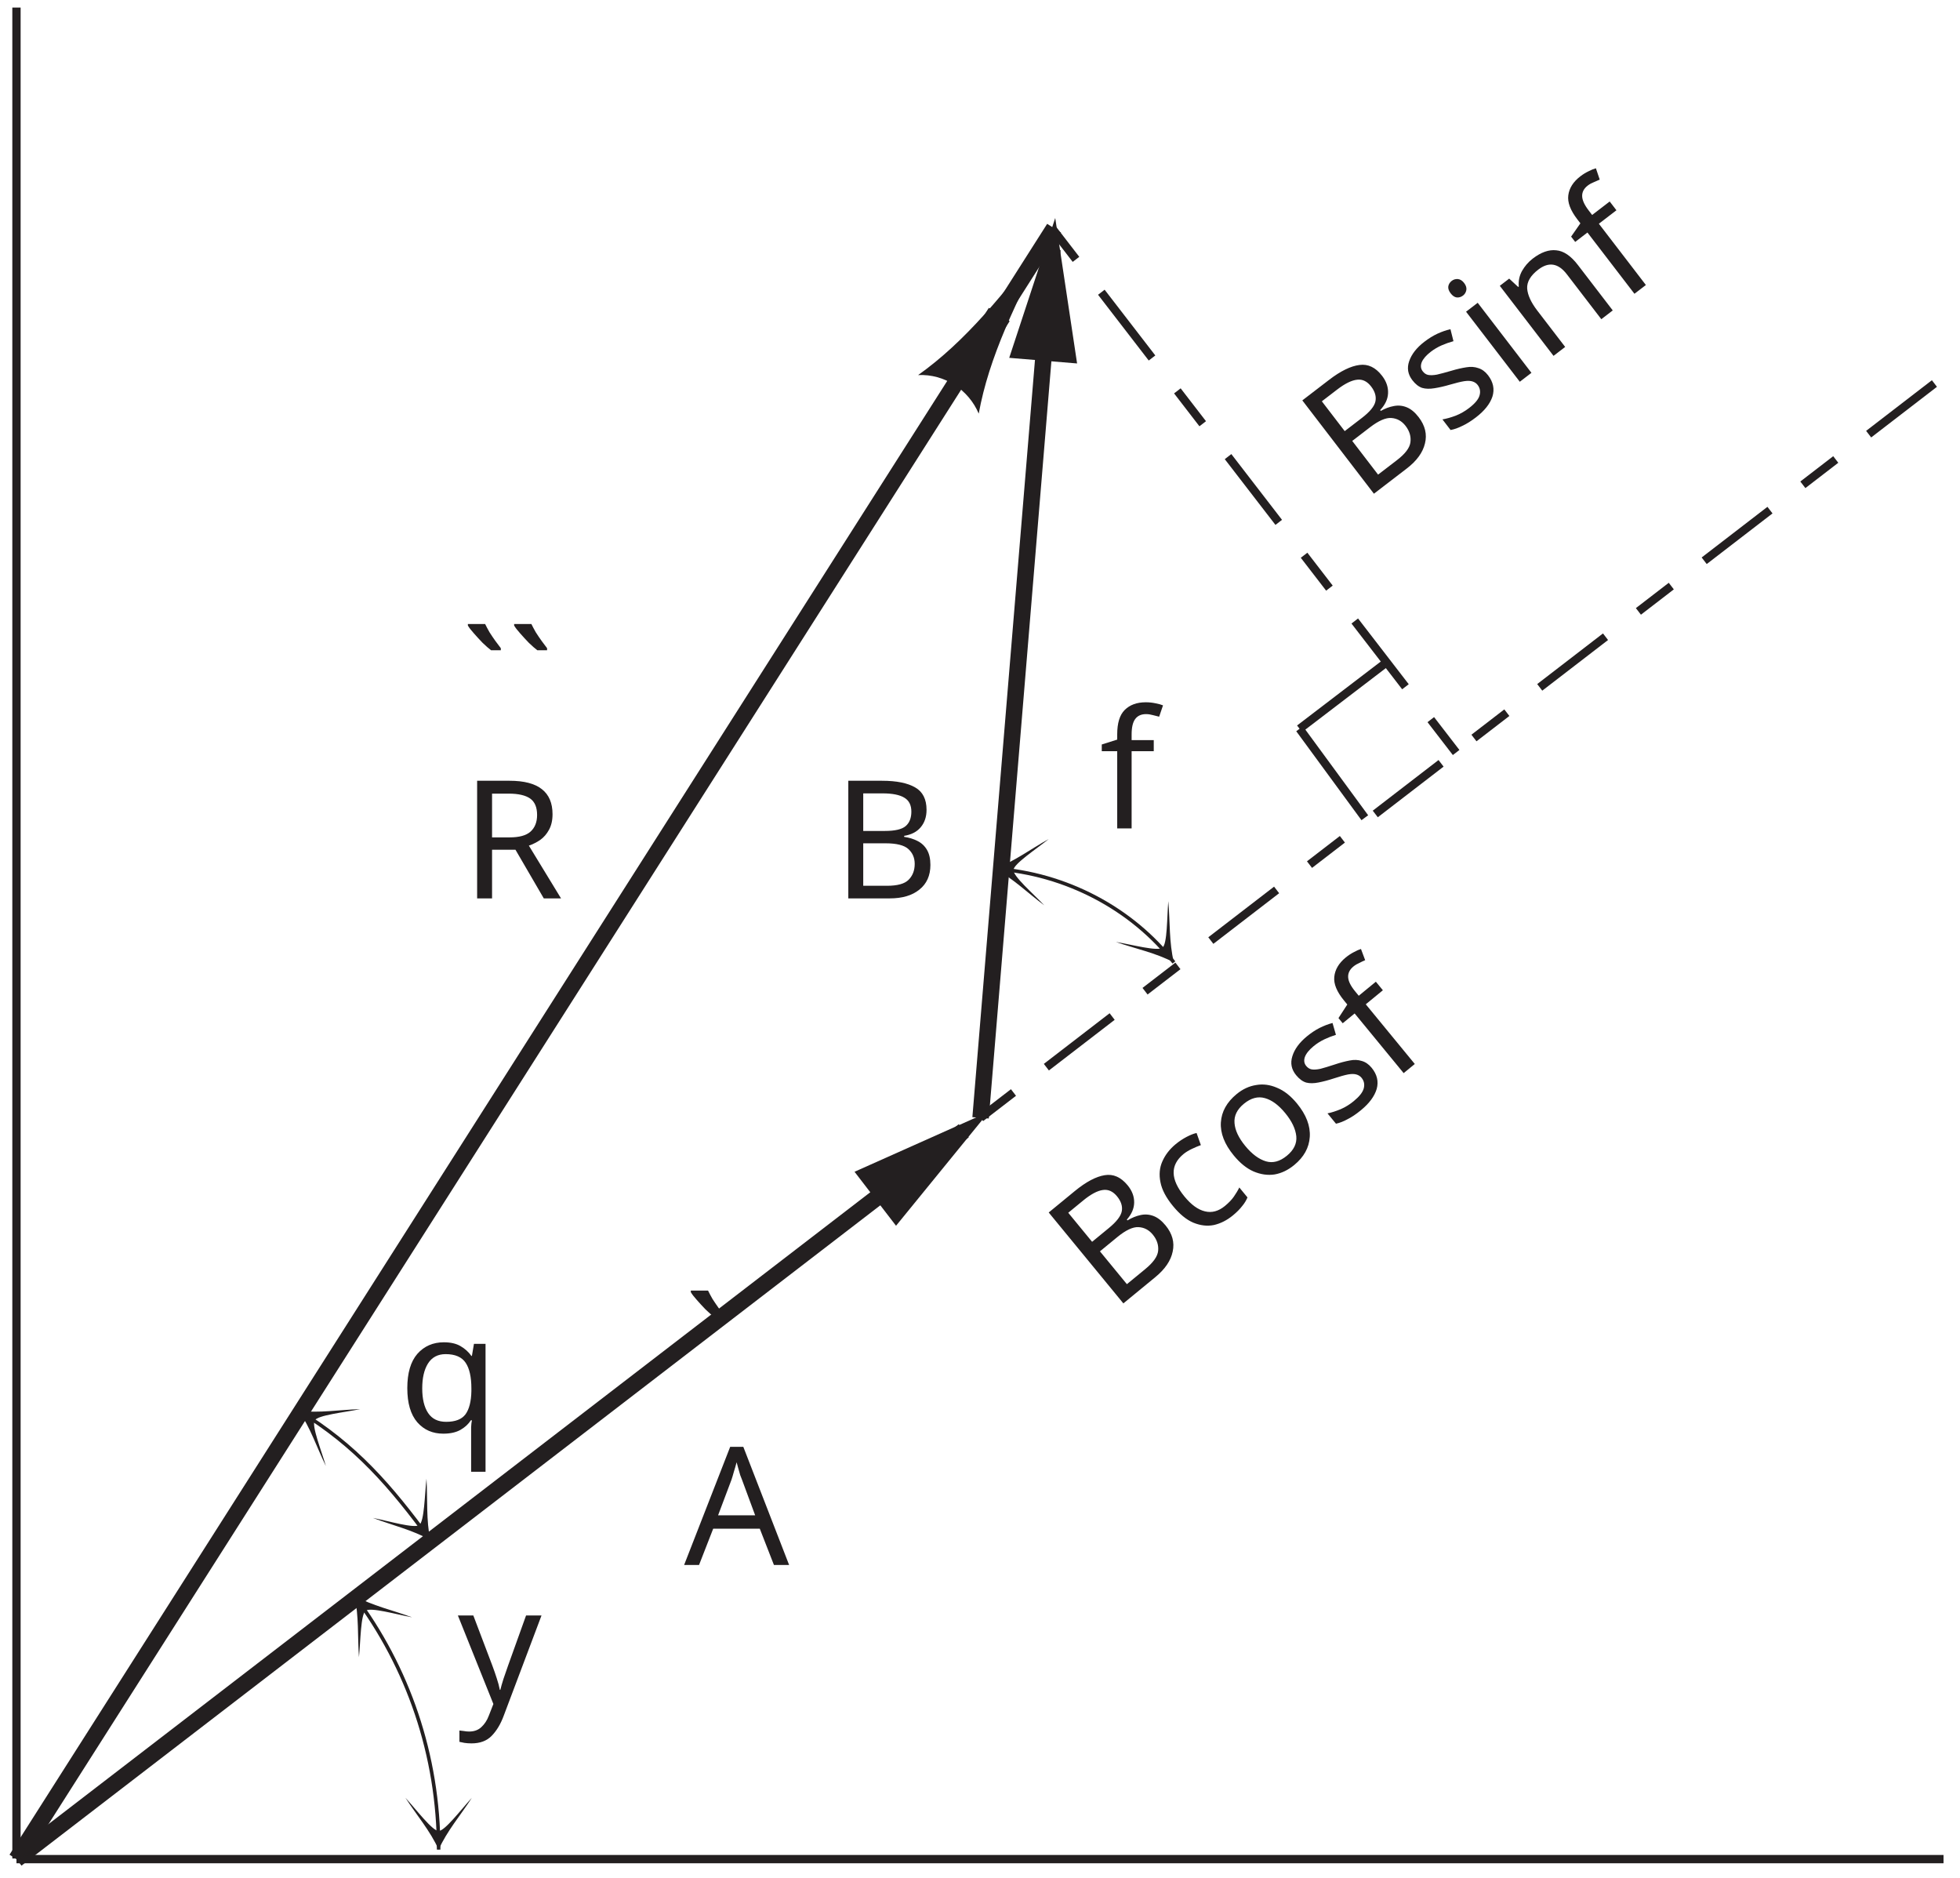
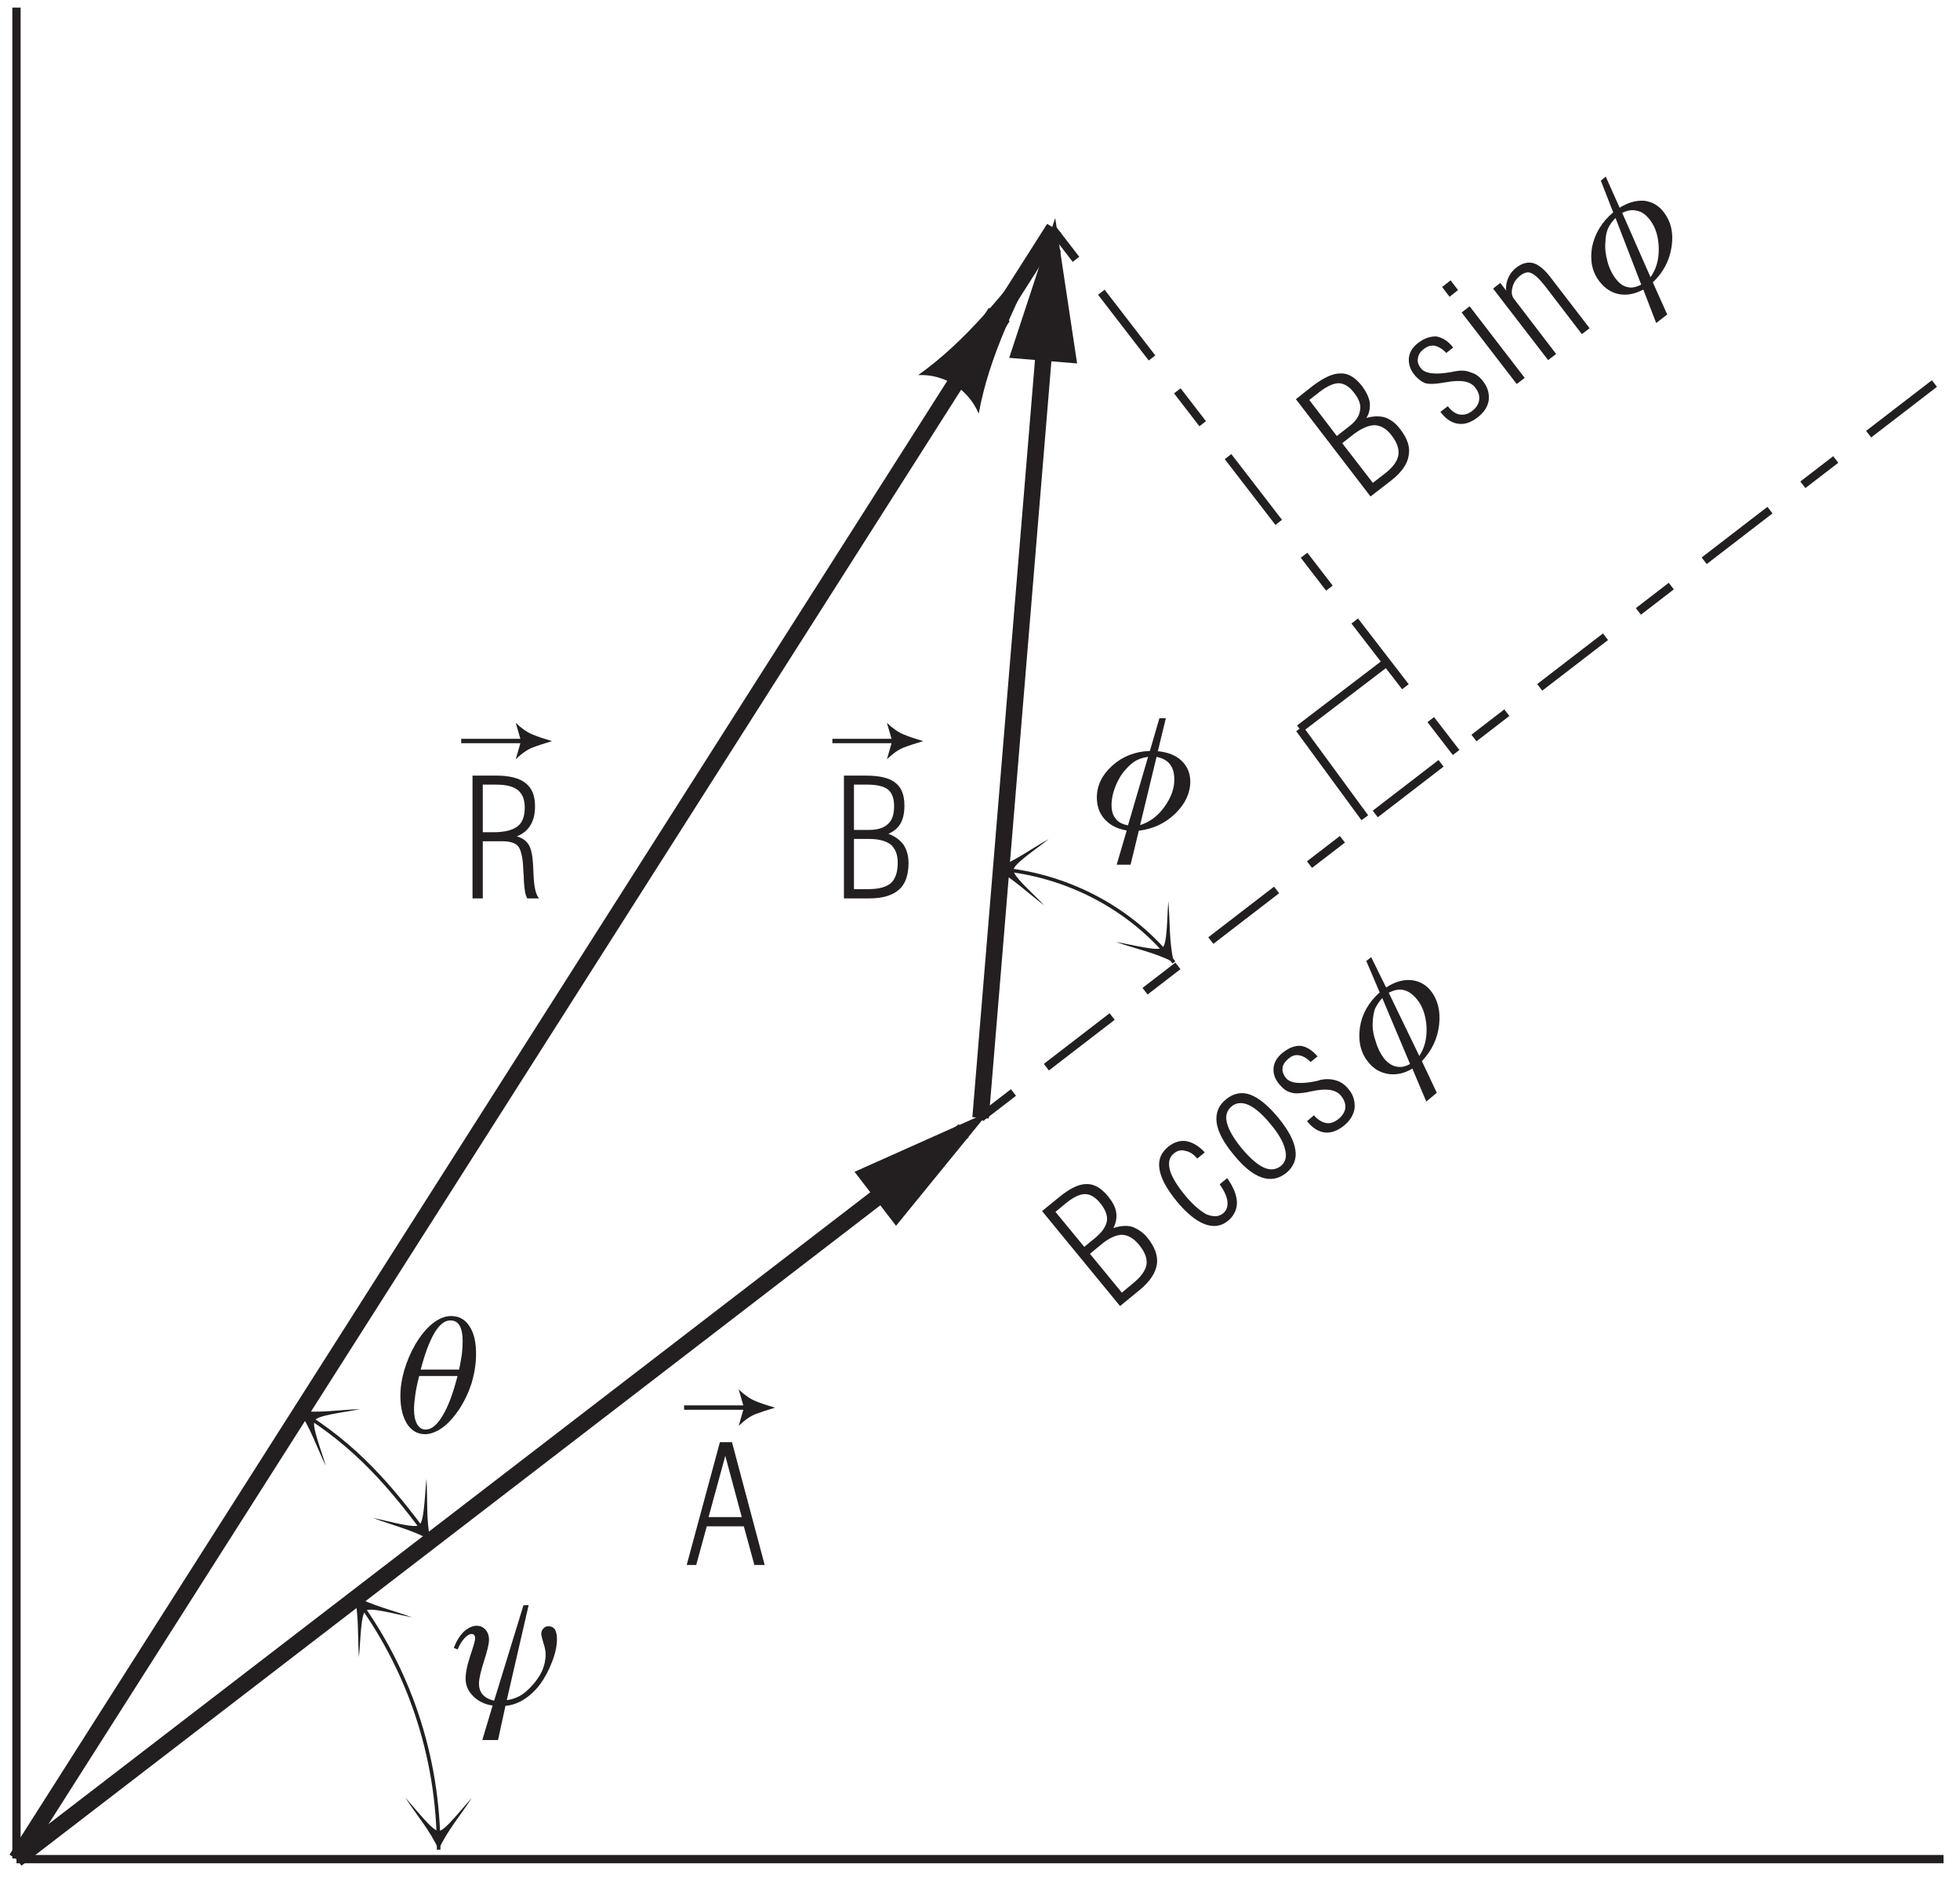
- <svg xmlns="http://www.w3.org/2000/svg" version="1.1" id="svg2" xml:space="preserve" width="158.667" height="152" viewBox="0 0 158.667 152">
-   <defs id="defs6" />
-   <g id="g8" transform="matrix(1.333333,0,0,-1.333333,0,152)">
-     <g id="g10" transform="scale(0.1)">
-       <path d="m 789.039,697.602 39.602,-54 m -39.602,54 51.84,39.597" style="fill:none;stroke:#231f20;stroke-width:5.04;stroke-linecap:butt;stroke-linejoin:miter;stroke-miterlimit:2.613;stroke-dasharray:none;stroke-opacity:1" id="path12" />
-       <path d="M 10,11.441 H 1180" style="fill:none;stroke:#231f20;stroke-width:5.04;stroke-linecap:butt;stroke-linejoin:miter;stroke-miterlimit:2.613;stroke-dasharray:none;stroke-opacity:1" id="path14" />
-       <path d="M 10,1135.41 V 11.816" style="fill:none;stroke:#231f20;stroke-width:5.04;stroke-linecap:butt;stroke-linejoin:miter;stroke-miterlimit:2.613;stroke-dasharray:none;stroke-opacity:1" id="path16" />
-       <path d="M 638.941,988.602 595.359,461.441" style="fill:none;stroke:#231f20;stroke-width:10.001;stroke-linecap:butt;stroke-linejoin:miter;stroke-miterlimit:2.613;stroke-dasharray:none;stroke-opacity:1" id="path18" />
-       <path d="m 653.949,919.371 -13.273,88.289 -27.934,-84.883 z" style="fill:#231f20;fill-opacity:1;fill-rule:evenodd;stroke:none" id="path20" />
-       <path d="M 585.148,453.59 10,11.441" style="fill:none;stroke:#231f20;stroke-width:10.001;stroke-linecap:butt;stroke-linejoin:miter;stroke-miterlimit:2.613;stroke-dasharray:none;stroke-opacity:1" id="path22" />
-       <path d="m 544.023,395.91 56.391,69.211 -81.594,-36.43 z" style="fill:#231f20;fill-opacity:1;fill-rule:evenodd;stroke:none" id="path24" />
-       <path d="M 640,1001.44 10,11.441" style="fill:none;stroke:#231f20;stroke-width:10.001;stroke-linecap:butt;stroke-linejoin:miter;stroke-miterlimit:2.613;stroke-dasharray:none;stroke-opacity:1" id="path26" />
-       <path d="M 884.082,683.199 639.281,1000.72 m -43.922,-539.279 584.641,450" style="fill:none;stroke:#231f20;stroke-width:5.04;stroke-linecap:butt;stroke-linejoin:miter;stroke-miterlimit:2.613;stroke-dasharray:25.2, 25.2, 50.4, 25.2;stroke-dashoffset:0;stroke-opacity:1" id="path28" />
-       <g id="g30" transform="scale(10)">
-         <text transform="matrix(1,0,0,-1,28,59.4641)" style="font-variant:normal;font-weight:normal;font-size:10px;font-family:Swis721LtCnBT;-inkscape-font-specification:Swis721LtCnBT;writing-mode:lr-tb;fill:#231f20;fill-opacity:1;fill-rule:nonzero;stroke:none" id="text34">
-           <tspan x="0" y="0" id="tspan32">R</tspan>
-         </text>
-         <text transform="matrix(0.79336,0.608752,0.608752,-0.79336,82.648,83.4398)" style="font-variant:normal;font-weight:normal;font-size:10px;font-family:Swis721LtCnBT;-inkscape-font-specification:Swis721LtCnBT;writing-mode:lr-tb;fill:#231f20;fill-opacity:1;fill-rule:nonzero;stroke:none" id="text38">
-           <tspan x="0 6.819 11.11 13.672" y="0" id="tspan36">Bsin</tspan>
-         </text>
-         <text transform="matrix(0.79336,0.608752,0.608752,-0.79336,98.36637,95.50064)" style="font-variant:normal;font-weight:normal;font-size:10px;font-family:SymbolPropBT;-inkscape-font-specification:SymbolPropBT;writing-mode:lr-tb;fill:#231f20;fill-opacity:1;fill-rule:nonzero;stroke:none" id="text42">
-           <tspan x="0" y="0" id="tspan40">f</tspan>
-         </text>
-         <text transform="matrix(0.772736,0.634727,0.634727,-0.772736,67.4559,34.2641)" style="font-variant:normal;font-weight:normal;font-size:10px;font-family:Swis721LtCnBT;-inkscape-font-specification:Swis721LtCnBT;writing-mode:lr-tb;fill:#231f20;fill-opacity:1;fill-rule:nonzero;stroke:none" id="text46">
-           <tspan x="0 6.819 11.408 16.226" y="0" id="tspan44">Bcos</tspan>
-         </text>
-         <text transform="matrix(0.772736,0.634727,0.634727,-0.772736,84.3765,48.16272)" style="font-variant:normal;font-weight:normal;font-size:10px;font-family:SymbolPropBT;-inkscape-font-specification:SymbolPropBT;writing-mode:lr-tb;fill:#231f20;fill-opacity:1;fill-rule:nonzero;stroke:none" id="text50">
-           <tspan x="0" y="0" id="tspan48">f</tspan>
-         </text>
-         <text transform="matrix(1,0,0,-1,41.5359,19)" style="font-variant:normal;font-weight:normal;font-size:10px;font-family:Swis721LtCnBT;-inkscape-font-specification:Swis721LtCnBT;writing-mode:lr-tb;fill:#231f20;fill-opacity:1;fill-rule:nonzero;stroke:none" id="text54">
-           <tspan x="0" y="0" id="tspan52">A</tspan>
-         </text>
-         <text transform="matrix(1,0,0,-1,27.7839,10.57617)" style="font-variant:normal;font-weight:normal;font-size:10px;font-family:SymbolPropBT;-inkscape-font-specification:SymbolPropBT;writing-mode:lr-tb;fill:#231f20;fill-opacity:1;fill-rule:nonzero;stroke:none" id="text62">
-           <tspan x="0" y="0" id="tspan56">y</tspan>
-           <tspan x="-3.6" y="-16.488" id="tspan58">q</tspan>
-           <tspan x="38.952" y="-53.136" id="tspan60">f</tspan>
-         </text>
-         <text transform="matrix(1,0,0,-1,50.5359,59.46402)" style="font-variant:normal;font-weight:normal;font-size:10px;font-family:Swis721LtCnBT;-inkscape-font-specification:Swis721LtCnBT;writing-mode:lr-tb;fill:#231f20;fill-opacity:1;fill-rule:nonzero;stroke:none" id="text66">
-           <tspan x="0" y="0" id="tspan64">B</tspan>
-         </text>
+ <svg xmlns="http://www.w3.org/2000/svg" xmlns:xlink="http://www.w3.org/1999/xlink" width="119pt" height="114pt" viewBox="0 0 119 114">
+   <defs>
+     <g>
+       <g id="glyph-0-0">
+         <path d="M 0.688 0 L 0.688 -7.453 L 2.141 -7.453 C 2.938 -7.453 3.547 -7.297 3.906 -7 C 4.297 -6.703 4.484 -6.234 4.484 -5.594 C 4.484 -5.125 4.391 -4.734 4.203 -4.438 C 4.016 -4.125 3.734 -3.906 3.375 -3.766 C 3.703 -3.672 3.938 -3.516 4.094 -3.266 C 4.234 -3.047 4.328 -2.656 4.359 -2.125 C 4.375 -1.969 4.375 -1.766 4.391 -1.484 C 4.422 -0.688 4.531 -0.203 4.734 0 L 4.016 0 C 3.906 -0.141 3.812 -0.594 3.797 -1.375 C 3.781 -1.578 3.766 -1.734 3.766 -1.859 C 3.734 -2.531 3.625 -2.953 3.453 -3.172 C 3.266 -3.375 2.953 -3.469 2.484 -3.469 L 1.312 -3.469 L 1.312 0 Z M 1.312 -4.016 L 1.953 -4.016 C 2.641 -4.016 3.125 -4.141 3.422 -4.375 C 3.719 -4.594 3.859 -4.984 3.859 -5.516 C 3.859 -6 3.719 -6.344 3.453 -6.562 C 3.172 -6.797 2.734 -6.906 2.125 -6.906 L 1.312 -6.906 Z M 1.312 -4.016 " />
      </g>
-       <path d="m 712.719,555.762 c -25.199,32.398 -65.52,54 -108.719,56.879 M 266.32,17.199 c 0,57.602 -18.718,110.879 -51.121,154.082 m 46.082,33.84 c -23.761,32.399 -45.359,57.598 -79.922,78.481" style="fill:none;stroke:#231f20;stroke-width:2.16;stroke-linecap:butt;stroke-linejoin:miter;stroke-miterlimit:2.613;stroke-dasharray:none;stroke-opacity:1" id="path68" />
-       <path d="m 677.5,568.207 c 11.766,-4.129 24.285,-6.598 35.219,-12.445 -2.977,12.035 -2.289,24.777 -3.395,37.199 -0.812,-9.953 -0.582,-25.941 -3.558,-28.258 -2.993,-2.328 -18.418,1.844 -28.266,3.504" style="fill:#231f20;fill-opacity:1;fill-rule:evenodd;stroke:none" id="path70" />
-       <path d="m 634.039,590.434 c -10.012,7.433 -19.07,16.421 -30.039,22.207 11.641,4.273 21.813,11.98 32.719,18.023 -7.789,-6.25 -21.16,-15.016 -21.414,-18.777 -0.254,-3.782 11.84,-14.227 18.734,-21.453" style="fill:#231f20;fill-opacity:1;fill-rule:evenodd;stroke:none" id="path72" />
-       <path d="m 246.16,48.652 c 6.754,-10.488 15.121,-20.121 20.16,-31.453 5.039,11.332 13.407,20.965 20.16,31.453 -6.753,-7.359 -16.39,-20.121 -20.16,-20.121 -3.789,0 -13.406,12.762 -20.16,20.121" style="fill:#231f20;fill-opacity:1;fill-rule:evenodd;stroke:none" id="path74" />
-       <path d="m 217.941,134.023 c -0.886,12.438 0.024,25.168 -2.742,37.258 10.832,-6.043 23.305,-8.73 34.996,-13.066 -9.816,1.836 -25.183,6.262 -28.199,4 -3.027,-2.274 -3.066,-18.254 -4.055,-28.192" style="fill:#231f20;fill-opacity:1;fill-rule:evenodd;stroke:none" id="path76" />
-       <path d="m 226.426,218.559 c 11.644,-4.457 24.09,-7.282 34.855,-13.438 -2.636,12.117 -1.59,24.832 -2.343,37.281 -1.094,-9.929 -1.317,-25.914 -4.36,-28.144 -3.055,-2.242 -18.355,2.363 -28.152,4.301" style="fill:#231f20;fill-opacity:1;fill-rule:evenodd;stroke:none" id="path78" />
-       <path d="m 197.852,250.082 c -5.481,11.199 -9.399,23.344 -16.493,33.52 12.305,-1.547 24.879,0.628 37.344,0.992 -9.789,-1.977 -25.695,-3.629 -27.644,-6.852 -1.961,-3.246 3.988,-18.074 6.793,-27.66" style="fill:#231f20;fill-opacity:1;fill-rule:evenodd;stroke:none" id="path80" />
-       <g id="g82" transform="scale(10)">
-         <text transform="matrix(1,0,0,-1,41.5359,28)" style="font-variant:normal;font-weight:normal;font-size:10px;font-family:Swis721LtCnBT;-inkscape-font-specification:Swis721LtCnBT;writing-mode:lr-tb;fill:#231f20;fill-opacity:1;fill-rule:nonzero;stroke:none" id="text88">
-           <tspan x="0" y="0" id="tspan84">`</tspan>
-           <tspan x="-13.536 9" y="-40.464" id="tspan86">``</tspan>
-         </text>
+       <g id="glyph-0-1">
+         <path d="M 0.156 0 L 2.172 -7.453 L 2.906 -7.453 L 4.891 0 L 4.266 0 L 3.625 -2.344 L 1.375 -2.344 L 0.734 0 Z M 1.484 -2.906 L 3.5 -2.906 L 2.5 -6.625 Z M 1.484 -2.906 " />
      </g>
-       <path d="M 606.684,949.09 595,930.727" style="fill:none;stroke:#231f20;stroke-width:15.001;stroke-linecap:butt;stroke-linejoin:miter;stroke-miterlimit:2.613;stroke-dasharray:none;stroke-opacity:1" id="path90" />
-       <path d="m 639.891,1001.2 c -23.688,-45.387 -39.442,-78.208 -45.661,-112.29 -6.226,14.629 -20.835,24.164 -36.785,23.41 28.395,20.203 51.356,48.203 82.446,88.88" style="fill:#231f20;fill-opacity:1;fill-rule:evenodd;stroke:none" id="path92" />
+       <g id="glyph-0-2">
+         <path d="M 0.703 0 L 0.703 -7.453 L 2.016 -7.453 C 2.875 -7.453 3.469 -7.312 3.828 -7.016 C 4.203 -6.734 4.375 -6.266 4.375 -5.625 C 4.375 -5.188 4.297 -4.828 4.141 -4.547 C 3.984 -4.281 3.734 -4.062 3.406 -3.922 C 3.812 -3.766 4.125 -3.531 4.328 -3.25 C 4.516 -2.953 4.625 -2.594 4.625 -2.156 C 4.625 -1.422 4.438 -0.875 4.047 -0.531 C 3.656 -0.188 3.062 0 2.266 0 Z M 1.312 -0.562 L 2.188 -0.562 C 2.828 -0.562 3.281 -0.688 3.562 -0.938 C 3.828 -1.188 3.969 -1.594 3.969 -2.156 C 3.969 -2.656 3.828 -3.016 3.547 -3.266 C 3.266 -3.484 2.828 -3.609 2.234 -3.609 L 1.312 -3.609 Z M 1.312 -4.156 L 2.203 -4.156 C 2.75 -4.156 3.141 -4.281 3.375 -4.516 C 3.625 -4.734 3.75 -5.094 3.75 -5.594 C 3.75 -6.062 3.625 -6.406 3.375 -6.609 C 3.141 -6.797 2.719 -6.906 2.125 -6.906 L 1.312 -6.906 Z M 1.312 -4.156 " />
+       </g>
+       <g id="glyph-0-3">
+         <path d="M 5.516 -0.547 C 5.047 -0.406 4.656 -0.281 4.328 -0.156 C 4.016 -0.031 3.672 0.203 3.312 0.562 L 3.594 -0.422 L 0 -0.422 L 0 -0.688 L 3.594 -0.688 L 3.312 -1.656 C 3.672 -1.312 4.016 -1.078 4.328 -0.953 C 4.656 -0.812 5.047 -0.688 5.516 -0.547 Z M 5.516 -0.547 " />
+       </g>
+       <g id="glyph-1-0">
+         <path d="M 0.562 -0.422 L -3.969 -6.328 L -2.938 -7.141 C -2.25 -7.656 -1.703 -7.906 -1.234 -7.891 C -0.766 -7.906 -0.344 -7.625 0.047 -7.125 C 0.312 -6.766 0.469 -6.438 0.516 -6.125 C 0.547 -5.812 0.5 -5.484 0.312 -5.188 C 0.734 -5.312 1.109 -5.312 1.453 -5.219 C 1.781 -5.094 2.094 -4.875 2.359 -4.516 C 2.812 -3.938 2.984 -3.391 2.875 -2.891 C 2.797 -2.375 2.422 -1.859 1.797 -1.375 Z M 0.703 -1.25 L 1.391 -1.781 C 1.906 -2.172 2.188 -2.547 2.25 -2.922 C 2.312 -3.266 2.188 -3.688 1.844 -4.125 C 1.547 -4.531 1.203 -4.719 0.828 -4.75 C 0.469 -4.75 0.047 -4.578 -0.438 -4.219 L -1.156 -3.656 Z M -1.484 -4.094 L -0.781 -4.641 C -0.344 -4.969 -0.125 -5.297 -0.078 -5.625 C 0 -5.953 -0.125 -6.328 -0.438 -6.719 C -0.719 -7.094 -1.031 -7.281 -1.359 -7.297 C -1.656 -7.297 -2.047 -7.141 -2.516 -6.781 L -3.156 -6.281 Z M -1.484 -4.094 " />
+       </g>
+       <g id="glyph-1-1">
+         <path d="M -0.609 -1.406 L -0.156 -1.75 C 0.062 -1.469 0.297 -1.297 0.547 -1.25 C 0.812 -1.203 1.078 -1.266 1.328 -1.469 C 1.578 -1.656 1.719 -1.891 1.75 -2.141 C 1.781 -2.391 1.703 -2.641 1.5 -2.891 C 1.219 -3.266 0.625 -3.375 -0.266 -3.203 C -0.359 -3.203 -0.422 -3.172 -0.469 -3.172 C -0.953 -3.094 -1.297 -3.078 -1.547 -3.156 C -1.766 -3.25 -2 -3.422 -2.219 -3.703 C -2.469 -4.031 -2.547 -4.359 -2.516 -4.703 C -2.469 -5.062 -2.281 -5.344 -1.953 -5.594 C -1.562 -5.891 -1.203 -6 -0.844 -5.984 C -0.5 -5.922 -0.141 -5.719 0.172 -5.312 L -0.25 -4.984 C -0.484 -5.234 -0.734 -5.375 -0.953 -5.422 C -1.188 -5.453 -1.391 -5.391 -1.594 -5.234 C -1.812 -5.078 -1.938 -4.891 -1.969 -4.672 C -2.016 -4.469 -1.953 -4.266 -1.797 -4.062 C -1.547 -3.734 -0.938 -3.641 0.078 -3.828 C 0.188 -3.844 0.266 -3.875 0.328 -3.875 C 0.656 -3.938 0.969 -3.922 1.25 -3.797 C 1.547 -3.719 1.797 -3.516 1.984 -3.266 C 2.266 -2.906 2.375 -2.516 2.328 -2.109 C 2.266 -1.703 2.031 -1.359 1.641 -1.062 C 1.25 -0.766 0.859 -0.625 0.469 -0.688 C 0.078 -0.734 -0.281 -0.984 -0.578 -1.375 Z M -0.609 -1.406 " />
+       </g>
+       <g id="glyph-1-2">
+         <path d="M -3.906 -6.375 L -3.391 -6.781 L -2.938 -6.188 L -3.453 -5.781 Z M -2.719 -4.828 L -2.234 -5.203 L 1.109 -0.859 L 0.625 -0.484 Z M -2.719 -4.828 " />
+       </g>
+       <g id="glyph-1-3">
+         <path d="M 2.547 -1.953 L 0.297 -4.891 C -0.062 -5.344 -0.344 -5.594 -0.562 -5.672 C -0.734 -5.75 -0.969 -5.688 -1.203 -5.5 C -1.438 -5.312 -1.609 -5.078 -1.672 -4.766 C -1.75 -4.484 -1.703 -4.25 -1.562 -4.078 L 0.984 -0.75 L 0.5 -0.375 L -2.844 -4.719 L -2.406 -5.062 L -2.047 -4.594 C -2.078 -4.906 -2.016 -5.172 -1.906 -5.406 C -1.812 -5.609 -1.656 -5.828 -1.422 -6 C -1.078 -6.266 -0.734 -6.344 -0.406 -6.266 C -0.078 -6.172 0.281 -5.875 0.641 -5.406 L 3.016 -2.312 Z M 2.547 -1.953 " />
+       </g>
+       <g id="glyph-2-0">
+         <path d="M 1.844 -1.672 C 2.188 -2.156 2.359 -2.734 2.344 -3.438 C 2.328 -4.125 2.156 -4.688 1.828 -5.125 C 1.594 -5.438 1.344 -5.641 1.031 -5.703 C 0.75 -5.781 0.453 -5.734 0.125 -5.578 Z M -0.281 -5.266 C -0.484 -5.062 -0.625 -4.859 -0.734 -4.641 C -0.828 -4.406 -0.891 -4.141 -0.891 -3.828 C -0.938 -3.422 -0.875 -3.016 -0.766 -2.609 C -0.656 -2.203 -0.484 -1.859 -0.266 -1.578 C -0.047 -1.297 0.172 -1.125 0.438 -1.078 C 0.688 -1 0.953 -1.062 1.281 -1.219 Z M 1.984 -1.359 L 2.859 0.594 L 2.188 1.109 L 1.406 -0.922 C 0.891 -0.641 0.391 -0.562 -0.062 -0.641 C -0.531 -0.734 -0.922 -0.984 -1.25 -1.406 C -1.703 -1.984 -1.844 -2.688 -1.703 -3.516 C -1.531 -4.328 -1.109 -5.031 -0.422 -5.609 L -1.172 -7.531 L -0.875 -7.781 L -0.031 -5.891 C 0.5 -6.219 0.984 -6.344 1.469 -6.312 C 1.938 -6.25 2.344 -6.031 2.656 -5.609 C 3.078 -5.062 3.25 -4.375 3.125 -3.531 C 3 -2.688 2.625 -1.969 1.984 -1.359 Z M 1.984 -1.359 " />
+       </g>
+       <g id="glyph-3-0">
+         <path d="M 0.547 -0.453 L -4.188 -6.219 L -3.172 -7.047 C -2.516 -7.594 -1.953 -7.859 -1.5 -7.859 C -1.031 -7.875 -0.609 -7.625 -0.188 -7.125 C 0.078 -6.797 0.266 -6.469 0.312 -6.141 C 0.359 -5.844 0.312 -5.516 0.141 -5.188 C 0.562 -5.328 0.953 -5.359 1.281 -5.266 C 1.609 -5.141 1.938 -4.938 2.203 -4.609 C 2.672 -4.031 2.859 -3.484 2.781 -2.969 C 2.703 -2.469 2.359 -1.938 1.75 -1.438 Z M 0.656 -1.266 L 1.328 -1.828 C 1.828 -2.234 2.094 -2.609 2.156 -2.984 C 2.203 -3.359 2.047 -3.75 1.688 -4.188 C 1.375 -4.562 1.031 -4.766 0.656 -4.781 C 0.312 -4.766 -0.109 -4.594 -0.562 -4.219 L -1.281 -3.625 Z M -1.625 -4.047 L -0.938 -4.609 C -0.516 -4.969 -0.297 -5.312 -0.25 -5.625 C -0.203 -5.953 -0.344 -6.312 -0.656 -6.703 C -0.953 -7.062 -1.266 -7.25 -1.578 -7.25 C -1.891 -7.25 -2.297 -7.062 -2.75 -6.688 L -3.375 -6.172 Z M -1.625 -4.047 " />
+       </g>
+       <g id="glyph-3-1">
+         <path d="M 1.781 -3.891 C 2.172 -3.344 2.359 -2.859 2.375 -2.422 C 2.375 -1.984 2.203 -1.609 1.828 -1.297 C 1.406 -0.953 0.938 -0.906 0.422 -1.094 C -0.109 -1.297 -0.688 -1.766 -1.281 -2.484 C -1.891 -3.234 -2.25 -3.891 -2.328 -4.438 C -2.422 -5 -2.234 -5.438 -1.797 -5.797 C -1.469 -6.062 -1.109 -6.188 -0.719 -6.141 C -0.297 -6.062 0.078 -5.828 0.422 -5.453 L -0.031 -5.078 C -0.266 -5.344 -0.484 -5.5 -0.766 -5.547 C -1 -5.625 -1.25 -5.562 -1.453 -5.391 C -1.719 -5.172 -1.812 -4.875 -1.703 -4.406 C -1.594 -3.984 -1.281 -3.469 -0.797 -2.875 C -0.328 -2.297 0.125 -1.922 0.5 -1.703 C 0.922 -1.531 1.266 -1.531 1.531 -1.75 C 1.75 -1.922 1.828 -2.188 1.797 -2.469 C 1.766 -2.781 1.594 -3.141 1.328 -3.516 Z M 1.781 -3.891 " />
+       </g>
+       <g id="glyph-3-2">
+         <path d="M -0.891 -2.797 C -0.391 -2.203 0.047 -1.812 0.453 -1.625 C 0.844 -1.438 1.203 -1.484 1.5 -1.719 C 1.766 -1.938 1.875 -2.281 1.75 -2.719 C 1.656 -3.141 1.375 -3.656 0.875 -4.25 C 0.391 -4.844 -0.062 -5.234 -0.469 -5.422 C -0.859 -5.594 -1.219 -5.562 -1.484 -5.344 C -1.781 -5.109 -1.891 -4.75 -1.781 -4.344 C -1.672 -3.906 -1.375 -3.391 -0.891 -2.797 Z M -1.375 -2.406 C -1.984 -3.141 -2.344 -3.812 -2.406 -4.375 C -2.469 -4.922 -2.297 -5.391 -1.828 -5.766 C -1.391 -6.125 -0.875 -6.234 -0.375 -6.047 C 0.156 -5.859 0.734 -5.375 1.344 -4.641 C 1.953 -3.891 2.297 -3.25 2.375 -2.688 C 2.469 -2.156 2.266 -1.656 1.828 -1.297 C 1.359 -0.922 0.875 -0.844 0.344 -1.016 C -0.203 -1.203 -0.766 -1.656 -1.375 -2.406 Z M -1.375 -2.406 " />
+       </g>
+       <g id="glyph-3-3">
+         <path d="M -0.641 -1.375 L -0.219 -1.734 C 0 -1.469 0.266 -1.312 0.516 -1.266 C 0.781 -1.219 1.016 -1.312 1.281 -1.516 C 1.516 -1.719 1.656 -1.938 1.688 -2.188 C 1.703 -2.453 1.609 -2.703 1.406 -2.938 C 1.109 -3.297 0.516 -3.391 -0.375 -3.188 C -0.469 -3.172 -0.531 -3.172 -0.578 -3.141 C -1.047 -3.062 -1.391 -3.031 -1.641 -3.125 C -1.891 -3.188 -2.109 -3.359 -2.344 -3.641 C -2.594 -3.953 -2.703 -4.266 -2.672 -4.625 C -2.625 -4.984 -2.453 -5.25 -2.141 -5.516 C -1.75 -5.828 -1.391 -5.969 -1.031 -5.953 C -0.688 -5.906 -0.344 -5.703 0 -5.312 L -0.422 -4.969 C -0.672 -5.219 -0.906 -5.344 -1.125 -5.375 C -1.359 -5.422 -1.562 -5.344 -1.766 -5.172 C -1.969 -5 -2.109 -4.812 -2.125 -4.609 C -2.156 -4.406 -2.078 -4.203 -1.922 -4 C -1.656 -3.672 -1.047 -3.609 -0.062 -3.812 C 0.062 -3.844 0.141 -3.875 0.203 -3.891 C 0.547 -3.953 0.844 -3.938 1.141 -3.844 C 1.422 -3.766 1.672 -3.578 1.875 -3.328 C 2.172 -2.984 2.281 -2.578 2.25 -2.188 C 2.203 -1.781 1.984 -1.422 1.609 -1.109 C 1.219 -0.797 0.844 -0.656 0.453 -0.688 C 0.062 -0.734 -0.297 -0.953 -0.609 -1.344 Z M -0.641 -1.375 " />
+       </g>
+       <g id="glyph-4-0">
+         <path d="M 1.797 -1.734 C 2.125 -2.234 2.266 -2.812 2.234 -3.516 C 2.188 -4.203 2 -4.75 1.656 -5.172 C 1.406 -5.469 1.141 -5.672 0.859 -5.734 C 0.562 -5.812 0.266 -5.734 -0.062 -5.578 Z M -0.453 -5.25 C -0.641 -5.047 -0.781 -4.828 -0.891 -4.609 C -0.969 -4.391 -1.016 -4.109 -1.031 -3.812 C -1.062 -3.406 -0.984 -2.984 -0.844 -2.594 C -0.734 -2.203 -0.547 -1.844 -0.328 -1.562 C -0.094 -1.297 0.141 -1.141 0.391 -1.094 C 0.656 -1.031 0.938 -1.078 1.234 -1.25 Z M 1.953 -1.422 L 2.859 0.5 L 2.219 1.031 L 1.375 -0.969 C 0.859 -0.656 0.375 -0.578 -0.078 -0.641 C -0.562 -0.719 -0.969 -0.938 -1.297 -1.359 C -1.766 -1.922 -1.922 -2.625 -1.812 -3.453 C -1.688 -4.281 -1.281 -5 -0.609 -5.594 L -1.422 -7.5 L -1.125 -7.734 L -0.219 -5.891 C 0.281 -6.219 0.781 -6.375 1.25 -6.344 C 1.719 -6.312 2.156 -6.109 2.469 -5.719 C 2.906 -5.188 3.094 -4.484 3 -3.641 C 2.906 -2.781 2.547 -2.047 1.953 -1.422 Z M 1.953 -1.422 " />
+       </g>
+       <g id="glyph-5-0">
+         <path d="M 2.219 -0.188 L 4 -5.984 L 4.312 -5.984 L 2.984 -0.219 C 3.266 -0.25 3.516 -0.344 3.766 -0.469 C 4 -0.594 4.234 -0.797 4.469 -1.047 C 4.75 -1.344 4.969 -1.656 5.125 -1.984 C 5.266 -2.312 5.344 -2.656 5.344 -2.984 C 5.344 -3.203 5.297 -3.438 5.203 -3.703 C 5.125 -3.984 5.078 -4.156 5.078 -4.234 C 5.078 -4.375 5.125 -4.484 5.203 -4.562 C 5.281 -4.656 5.375 -4.703 5.516 -4.703 C 5.688 -4.703 5.812 -4.641 5.906 -4.516 C 5.984 -4.375 6.031 -4.188 6.031 -3.922 C 6.031 -3.516 5.938 -3.062 5.734 -2.547 C 5.547 -2.047 5.297 -1.578 5 -1.172 C 4.703 -0.781 4.375 -0.484 4.031 -0.266 C 3.688 -0.047 3.312 0.094 2.906 0.125 L 2.453 2.203 L 1.5 2.203 L 2.125 0.109 C 1.656 0.047 1.25 -0.156 0.953 -0.453 C 0.641 -0.766 0.484 -1.109 0.484 -1.516 C 0.484 -1.875 0.578 -2.344 0.766 -2.906 C 0.953 -3.469 1.062 -3.812 1.062 -3.953 C 1.062 -4.047 1.047 -4.125 1 -4.172 C 0.969 -4.219 0.922 -4.234 0.844 -4.234 C 0.719 -4.234 0.578 -4.156 0.422 -3.984 C 0.266 -3.812 0.125 -3.594 0 -3.297 L -0.234 -3.391 C -0.078 -3.797 0.125 -4.125 0.375 -4.375 C 0.641 -4.609 0.906 -4.734 1.156 -4.734 C 1.375 -4.734 1.547 -4.656 1.688 -4.5 C 1.828 -4.344 1.906 -4.141 1.906 -3.891 C 1.906 -3.625 1.797 -3.188 1.594 -2.562 C 1.406 -1.969 1.297 -1.516 1.297 -1.219 C 1.297 -0.953 1.375 -0.719 1.531 -0.547 C 1.688 -0.375 1.922 -0.25 2.219 -0.188 Z M 2.219 -0.188 " />
+       </g>
+       <g id="glyph-5-1">
+         <path d="M 3.688 -3.797 C 3.766 -4.141 3.812 -4.453 3.859 -4.734 C 3.891 -5.016 3.906 -5.297 3.906 -5.531 C 3.906 -5.938 3.844 -6.25 3.719 -6.469 C 3.594 -6.688 3.406 -6.781 3.156 -6.781 C 2.812 -6.781 2.5 -6.531 2.188 -6.016 C 1.891 -5.5 1.609 -4.766 1.359 -3.797 Z M 1.266 -3.406 C 1.156 -2.984 1.078 -2.609 1.031 -2.266 C 0.984 -1.938 0.953 -1.641 0.953 -1.375 C 0.953 -1 1.016 -0.703 1.141 -0.484 C 1.266 -0.266 1.438 -0.156 1.656 -0.156 C 2.016 -0.156 2.359 -0.438 2.688 -1 C 3.031 -1.562 3.328 -2.359 3.594 -3.406 Z M 0.125 -2.203 C 0.125 -2.703 0.203 -3.219 0.359 -3.75 C 0.516 -4.297 0.734 -4.797 1.016 -5.297 C 1.344 -5.859 1.703 -6.297 2.078 -6.594 C 2.453 -6.891 2.828 -7.047 3.203 -7.047 C 3.688 -7.047 4.047 -6.844 4.312 -6.438 C 4.594 -6.031 4.719 -5.469 4.719 -4.75 C 4.719 -4.156 4.625 -3.578 4.453 -2.984 C 4.266 -2.406 4.016 -1.875 3.688 -1.375 C 3.359 -0.891 3.016 -0.516 2.672 -0.266 C 2.312 -0.016 1.953 0.125 1.625 0.125 C 1.156 0.125 0.797 -0.094 0.531 -0.5 C 0.266 -0.922 0.125 -1.484 0.125 -2.203 Z M 0.125 -2.203 " />
+       </g>
+       <g id="glyph-5-2">
+         <path d="M 2.484 -0.203 C 3.047 -0.375 3.547 -0.734 3.953 -1.297 C 4.359 -1.859 4.562 -2.406 4.562 -2.953 C 4.562 -3.344 4.484 -3.656 4.297 -3.891 C 4.125 -4.125 3.844 -4.266 3.484 -4.344 Z M 2.969 -4.344 C 2.703 -4.312 2.469 -4.234 2.25 -4.125 C 2.031 -4 1.812 -3.812 1.625 -3.594 C 1.344 -3.297 1.141 -2.938 0.984 -2.547 C 0.828 -2.156 0.75 -1.781 0.75 -1.422 C 0.75 -1.062 0.828 -0.797 1 -0.594 C 1.156 -0.375 1.406 -0.25 1.75 -0.188 Z M 2.406 0.141 L 1.906 2.203 L 1.062 2.203 L 1.672 0.125 C 1.094 0.031 0.656 -0.203 0.344 -0.547 C 0.016 -0.906 -0.141 -1.344 -0.141 -1.875 C -0.141 -2.609 0.172 -3.25 0.797 -3.812 C 1.422 -4.375 2.188 -4.672 3.078 -4.703 L 3.656 -6.688 L 4.047 -6.688 L 3.562 -4.688 C 4.172 -4.625 4.656 -4.438 5 -4.109 C 5.344 -3.781 5.531 -3.359 5.531 -2.844 C 5.531 -2.156 5.234 -1.5 4.625 -0.906 C 4.016 -0.312 3.281 0.031 2.406 0.141 Z M 2.406 0.141 " />
+       </g>
    </g>
+   </defs>
+   <path fill="none" stroke-width="5.04" stroke-linecap="butt" stroke-linejoin="miter" stroke="rgb(13.73%, 12.16%, 12.549%)" stroke-opacity="1" stroke-miterlimit="2.613" d="M 789.023 697.617 L 828.633 643.594 M 789.023 697.617 L 840.898 737.188 " transform="matrix(0.1, 0, 0, -0.1, 0, 114)" />
+   <path fill="none" stroke-width="5.04" stroke-linecap="butt" stroke-linejoin="miter" stroke="rgb(13.73%, 12.16%, 12.549%)" stroke-opacity="1" stroke-miterlimit="2.613" d="M 10 11.445 L 1180 11.445 " transform="matrix(0.1, 0, 0, -0.1, 0, 114)" />
+   <path fill="none" stroke-width="5.04" stroke-linecap="butt" stroke-linejoin="miter" stroke="rgb(13.73%, 12.16%, 12.549%)" stroke-opacity="1" stroke-miterlimit="2.613" d="M 10 1135.391 L 10 11.797 " transform="matrix(0.1, 0, 0, -0.1, 0, 114)" />
+   <path fill="none" stroke-width="10.001" stroke-linecap="butt" stroke-linejoin="miter" stroke="rgb(13.73%, 12.16%, 12.549%)" stroke-opacity="1" stroke-miterlimit="2.613" d="M 638.945 988.594 L 595.352 461.445 " transform="matrix(0.1, 0, 0, -0.1, 0, 114)" />
+   <path fill-rule="evenodd" fill="rgb(13.73%, 12.16%, 12.549%)" fill-opacity="1" d="M 65.395 22.062 L 64.066 13.234 L 61.273 21.723 Z M 65.395 22.062 " />
+   <path fill="none" stroke-width="10.001" stroke-linecap="butt" stroke-linejoin="miter" stroke="rgb(13.73%, 12.16%, 12.549%)" stroke-opacity="1" stroke-miterlimit="2.613" d="M 585.156 453.594 L 10 11.445 " transform="matrix(0.1, 0, 0, -0.1, 0, 114)" />
+   <path fill-rule="evenodd" fill="rgb(13.73%, 12.16%, 12.549%)" fill-opacity="1" d="M 54.402 74.41 L 60.043 67.488 L 51.883 71.133 Z M 54.402 74.41 " />
+   <path fill="none" stroke-width="10.001" stroke-linecap="butt" stroke-linejoin="miter" stroke="rgb(13.73%, 12.16%, 12.549%)" stroke-opacity="1" stroke-miterlimit="2.613" d="M 640 1001.445 L 10 11.445 " transform="matrix(0.1, 0, 0, -0.1, 0, 114)" />
+   <path fill="none" stroke-width="5.04" stroke-linecap="butt" stroke-linejoin="miter" stroke="rgb(13.73%, 12.16%, 12.549%)" stroke-opacity="1" stroke-dasharray="25.2 25.2 50.4 25.2" stroke-miterlimit="2.613" d="M 884.062 683.203 L 639.297 1000.703 M 595.352 461.445 L 1180 911.445 " transform="matrix(0.1, 0, 0, -0.1, 0, 114)" />
+   <g fill="rgb(13.73%, 12.16%, 12.549%)" fill-opacity="1">
+     <use xlink:href="#glyph-0-0" x="28" y="54.536" />
  </g>
+   <g fill="rgb(13.73%, 12.16%, 12.549%)" fill-opacity="1">
+     <use xlink:href="#glyph-1-0" x="82.648" y="30.56" />
+   </g>
+   <g fill="rgb(13.73%, 12.16%, 12.549%)" fill-opacity="1">
+     <use xlink:href="#glyph-1-1" x="88.058" y="26.409" />
+   </g>
+   <g fill="rgb(13.73%, 12.16%, 12.549%)" fill-opacity="1">
+     <use xlink:href="#glyph-1-2" x="91.462" y="23.797" />
+   </g>
+   <g fill="rgb(13.73%, 12.16%, 12.549%)" fill-opacity="1">
+     <use xlink:href="#glyph-1-3" x="93.495" y="22.237" />
+   </g>
+   <g fill="rgb(13.73%, 12.16%, 12.549%)" fill-opacity="1">
+     <use xlink:href="#glyph-2-0" x="98.366" y="18.499" />
+   </g>
+   <g fill="rgb(13.73%, 12.16%, 12.549%)" fill-opacity="1">
+     <use xlink:href="#glyph-3-0" x="67.456" y="79.736" />
+   </g>
+   <g fill="rgb(13.73%, 12.16%, 12.549%)" fill-opacity="1">
+     <use xlink:href="#glyph-3-1" x="72.725" y="75.408" />
+   </g>
+   <g fill="rgb(13.73%, 12.16%, 12.549%)" fill-opacity="1">
+     <use xlink:href="#glyph-3-2" x="76.271" y="72.495" />
+   </g>
+   <g fill="rgb(13.73%, 12.16%, 12.549%)" fill-opacity="1">
+     <use xlink:href="#glyph-3-3" x="79.995" y="69.437" />
+   </g>
+   <g fill="rgb(13.73%, 12.16%, 12.549%)" fill-opacity="1">
+     <use xlink:href="#glyph-4-0" x="84.376" y="65.837" />
+   </g>
+   <g fill="rgb(13.73%, 12.16%, 12.549%)" fill-opacity="1">
+     <use xlink:href="#glyph-0-1" x="41.536" y="95" />
+   </g>
+   <g fill="rgb(13.73%, 12.16%, 12.549%)" fill-opacity="1">
+     <use xlink:href="#glyph-5-0" x="27.784" y="103.424" />
+   </g>
+   <g fill="rgb(13.73%, 12.16%, 12.549%)" fill-opacity="1">
+     <use xlink:href="#glyph-5-1" x="24.184" y="86.936" />
+   </g>
+   <g fill="rgb(13.73%, 12.16%, 12.549%)" fill-opacity="1">
+     <use xlink:href="#glyph-5-2" x="66.736" y="50.288" />
+   </g>
+   <g fill="rgb(13.73%, 12.16%, 12.549%)" fill-opacity="1">
+     <use xlink:href="#glyph-0-2" x="50.536" y="54.536" />
+   </g>
+   <path fill="none" stroke-width="2.16" stroke-linecap="butt" stroke-linejoin="miter" stroke="rgb(13.73%, 12.16%, 12.549%)" stroke-opacity="1" stroke-miterlimit="2.613" d="M 712.734 555.781 C 687.539 588.164 647.188 609.766 603.984 612.656 M 266.328 17.188 C 266.328 74.805 247.617 128.086 215.195 171.289 M 261.289 205.117 C 237.539 237.539 215.938 262.734 181.367 283.594 " transform="matrix(0.1, 0, 0, -0.1, 0, 114)" />
+   <path fill-rule="evenodd" fill="rgb(13.73%, 12.16%, 12.549%)" fill-opacity="1" d="M 67.75 57.18 C 68.926 57.594 70.18 57.84 71.273 58.422 C 70.973 57.219 71.043 55.945 70.934 54.703 C 70.852 55.699 70.875 57.297 70.578 57.531 C 70.277 57.762 68.734 57.344 67.75 57.18 " />
+   <path fill-rule="evenodd" fill="rgb(13.73%, 12.16%, 12.549%)" fill-opacity="1" d="M 63.402 54.957 C 62.402 54.215 61.496 53.316 60.398 52.734 C 61.562 52.309 62.582 51.539 63.672 50.934 C 62.895 51.559 61.555 52.434 61.531 52.812 C 61.504 53.191 62.715 54.234 63.402 54.957 " />
+   <path fill-rule="evenodd" fill="rgb(13.73%, 12.16%, 12.549%)" fill-opacity="1" d="M 24.617 109.137 C 25.293 110.184 26.129 111.148 26.633 112.281 C 27.137 111.148 27.973 110.184 28.648 109.137 C 27.973 109.871 27.008 111.148 26.633 111.148 C 26.254 111.148 25.293 109.871 24.617 109.137 " />
+   <path fill-rule="evenodd" fill="rgb(13.73%, 12.16%, 12.549%)" fill-opacity="1" d="M 21.793 100.598 C 21.707 99.355 21.797 98.082 21.52 96.871 C 22.602 97.477 23.852 97.746 25.02 98.18 C 24.039 97.996 22.5 97.551 22.199 97.777 C 21.898 98.008 21.895 99.605 21.793 100.598 " />
+   <path fill-rule="evenodd" fill="rgb(13.73%, 12.16%, 12.549%)" fill-opacity="1" d="M 22.645 92.145 C 23.809 92.59 25.051 92.871 26.129 93.488 C 25.863 92.277 25.969 91.004 25.895 89.762 C 25.785 90.754 25.762 92.352 25.457 92.574 C 25.152 92.797 23.621 92.34 22.645 92.145 " />
+   <path fill-rule="evenodd" fill="rgb(13.73%, 12.16%, 12.549%)" fill-opacity="1" d="M 19.785 88.992 C 19.238 87.871 18.844 86.656 18.137 85.641 C 19.367 85.793 20.625 85.578 21.871 85.539 C 20.891 85.738 19.301 85.902 19.105 86.227 C 18.91 86.551 19.504 88.031 19.785 88.992 " />
+   <g fill="rgb(13.73%, 12.16%, 12.549%)" fill-opacity="1">
+     <use xlink:href="#glyph-0-3" x="41.536" y="86" />
+   </g>
+   <g fill="rgb(13.73%, 12.16%, 12.549%)" fill-opacity="1">
+     <use xlink:href="#glyph-0-3" x="28" y="45.536" />
+   </g>
+   <g fill="rgb(13.73%, 12.16%, 12.549%)" fill-opacity="1">
+     <use xlink:href="#glyph-0-3" x="50.536" y="45.536" />
+   </g>
+   <path fill="none" stroke-width="15.001" stroke-linecap="butt" stroke-linejoin="miter" stroke="rgb(13.73%, 12.16%, 12.549%)" stroke-opacity="1" stroke-miterlimit="2.613" d="M 606.68 949.102 L 595 930.742 " transform="matrix(0.1, 0, 0, -0.1, 0, 114)" />
+   <path fill-rule="evenodd" fill="rgb(13.73%, 12.16%, 12.549%)" fill-opacity="1" d="M 63.988 13.879 C 61.621 18.418 60.043 21.699 59.422 25.109 C 58.801 23.645 57.34 22.691 55.746 22.77 C 58.586 20.746 60.879 17.949 63.988 13.879 " />
</svg>
